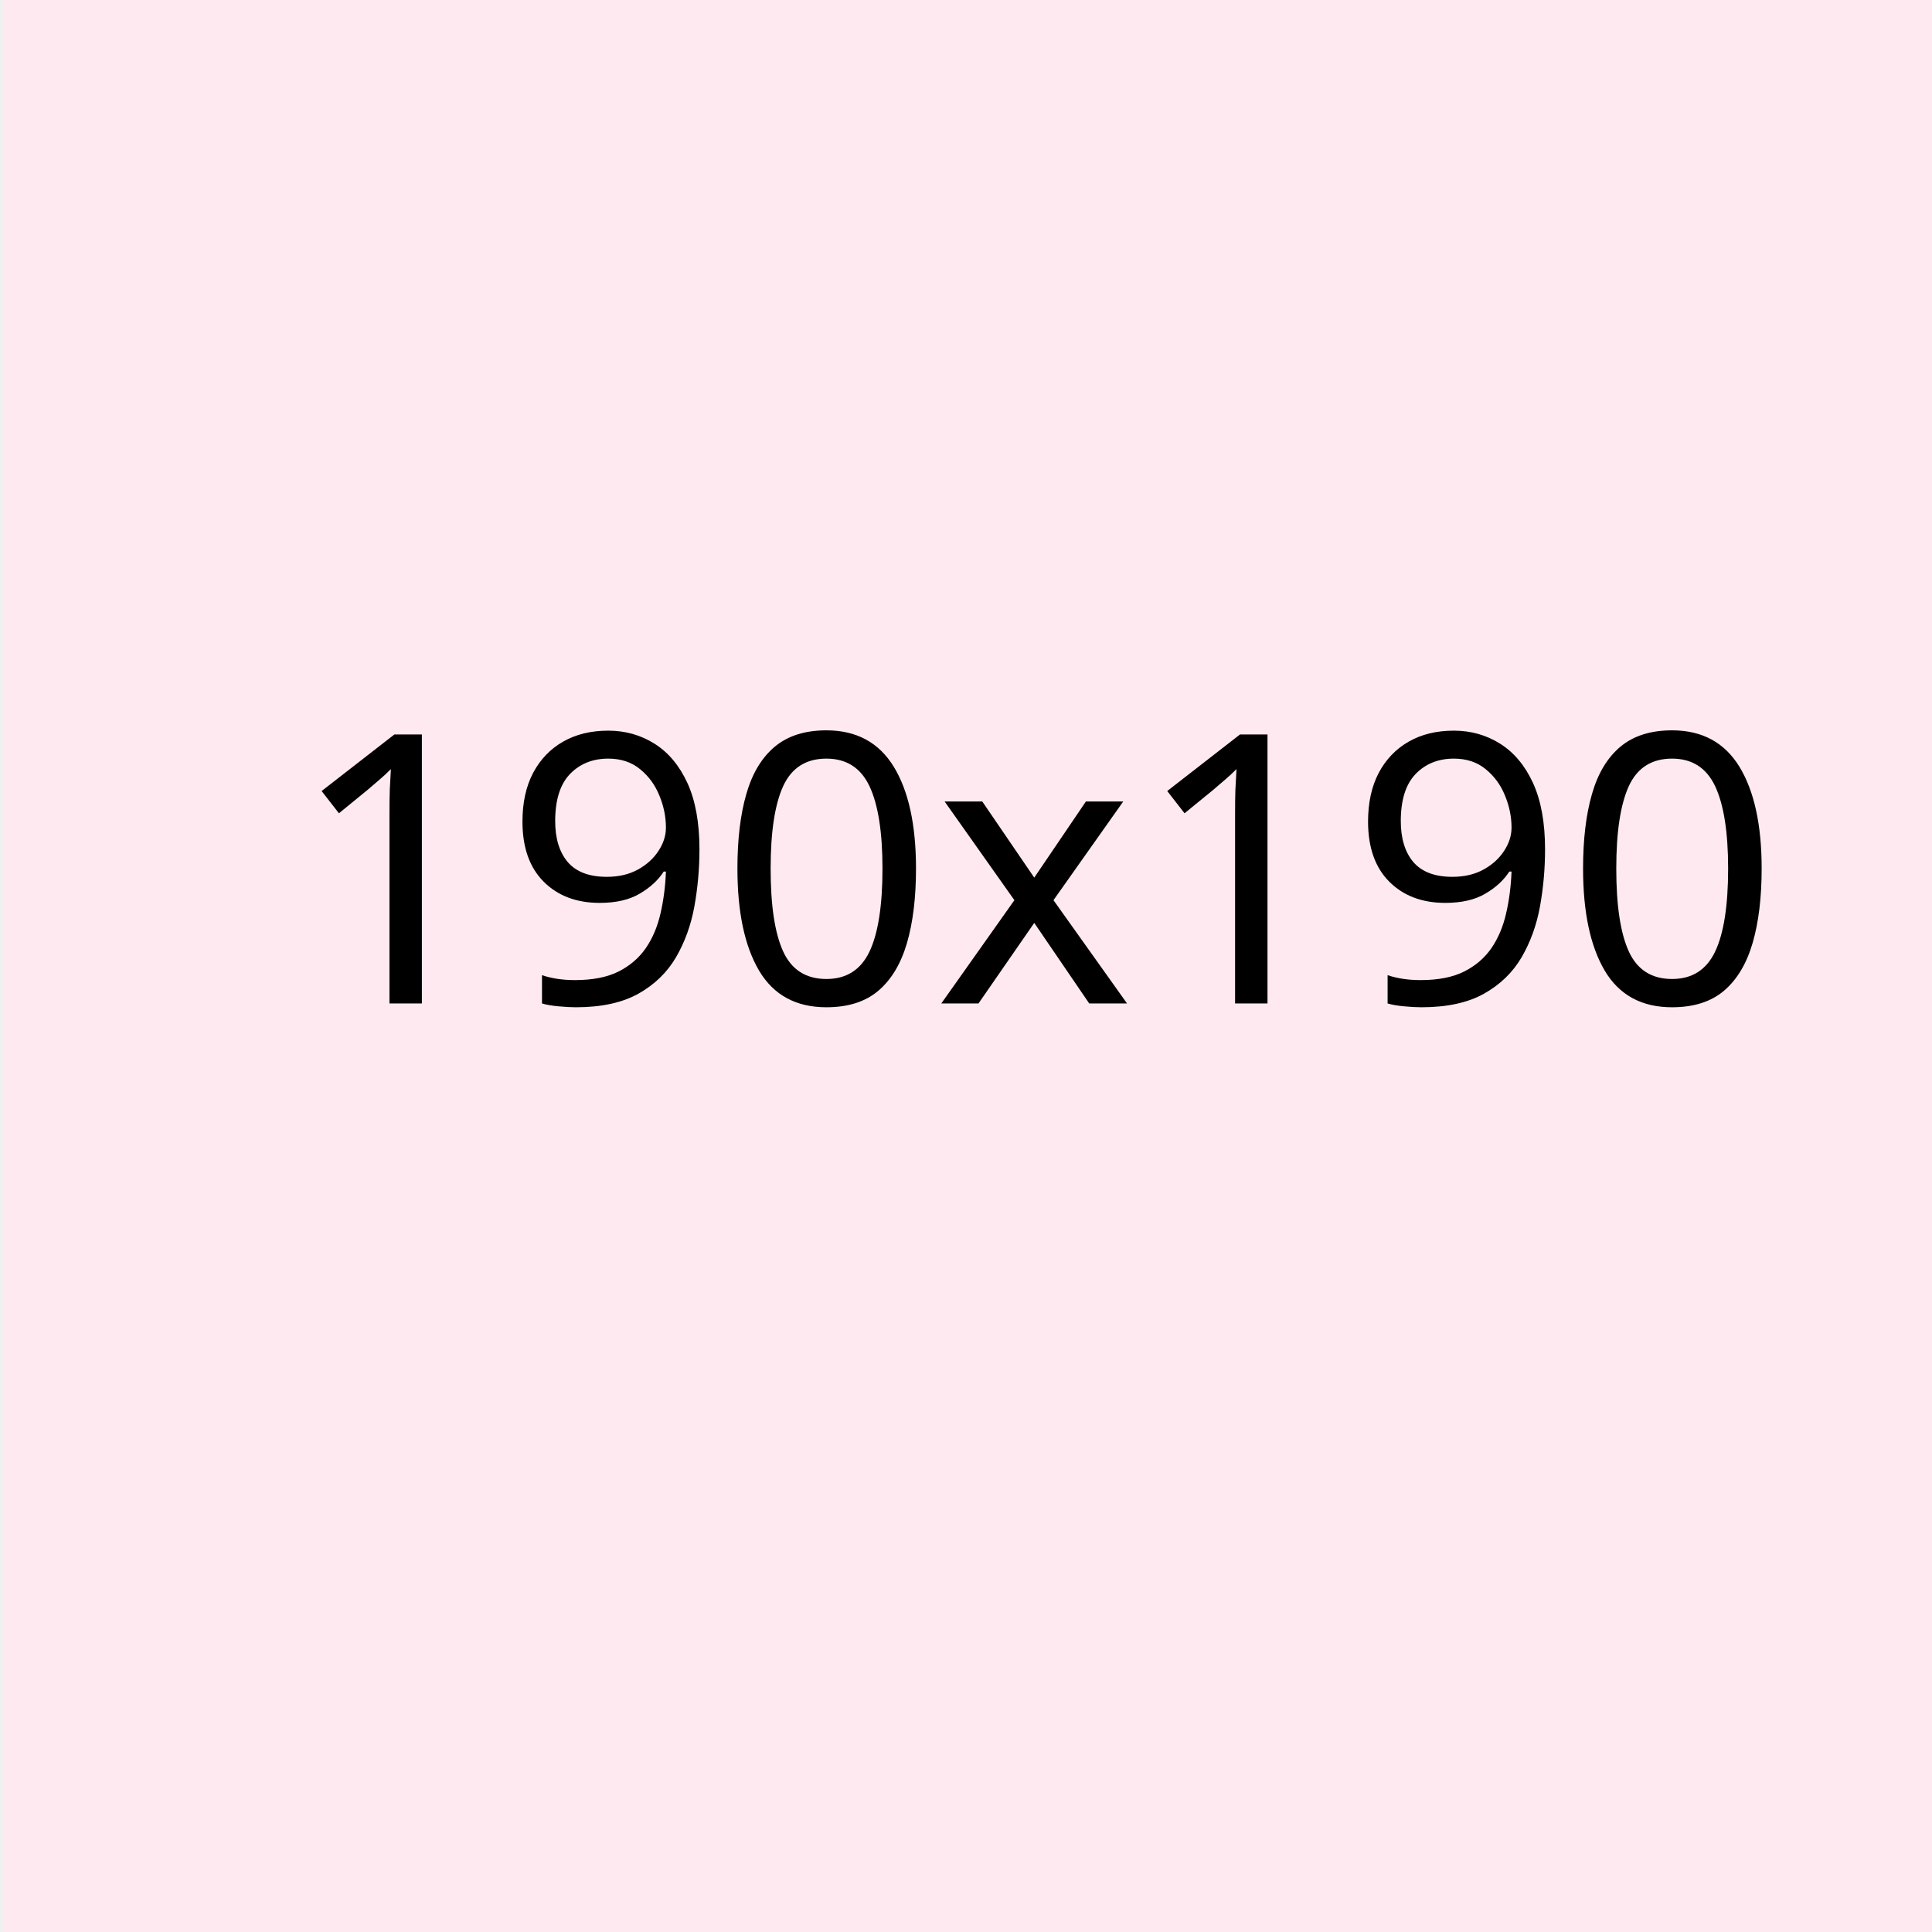
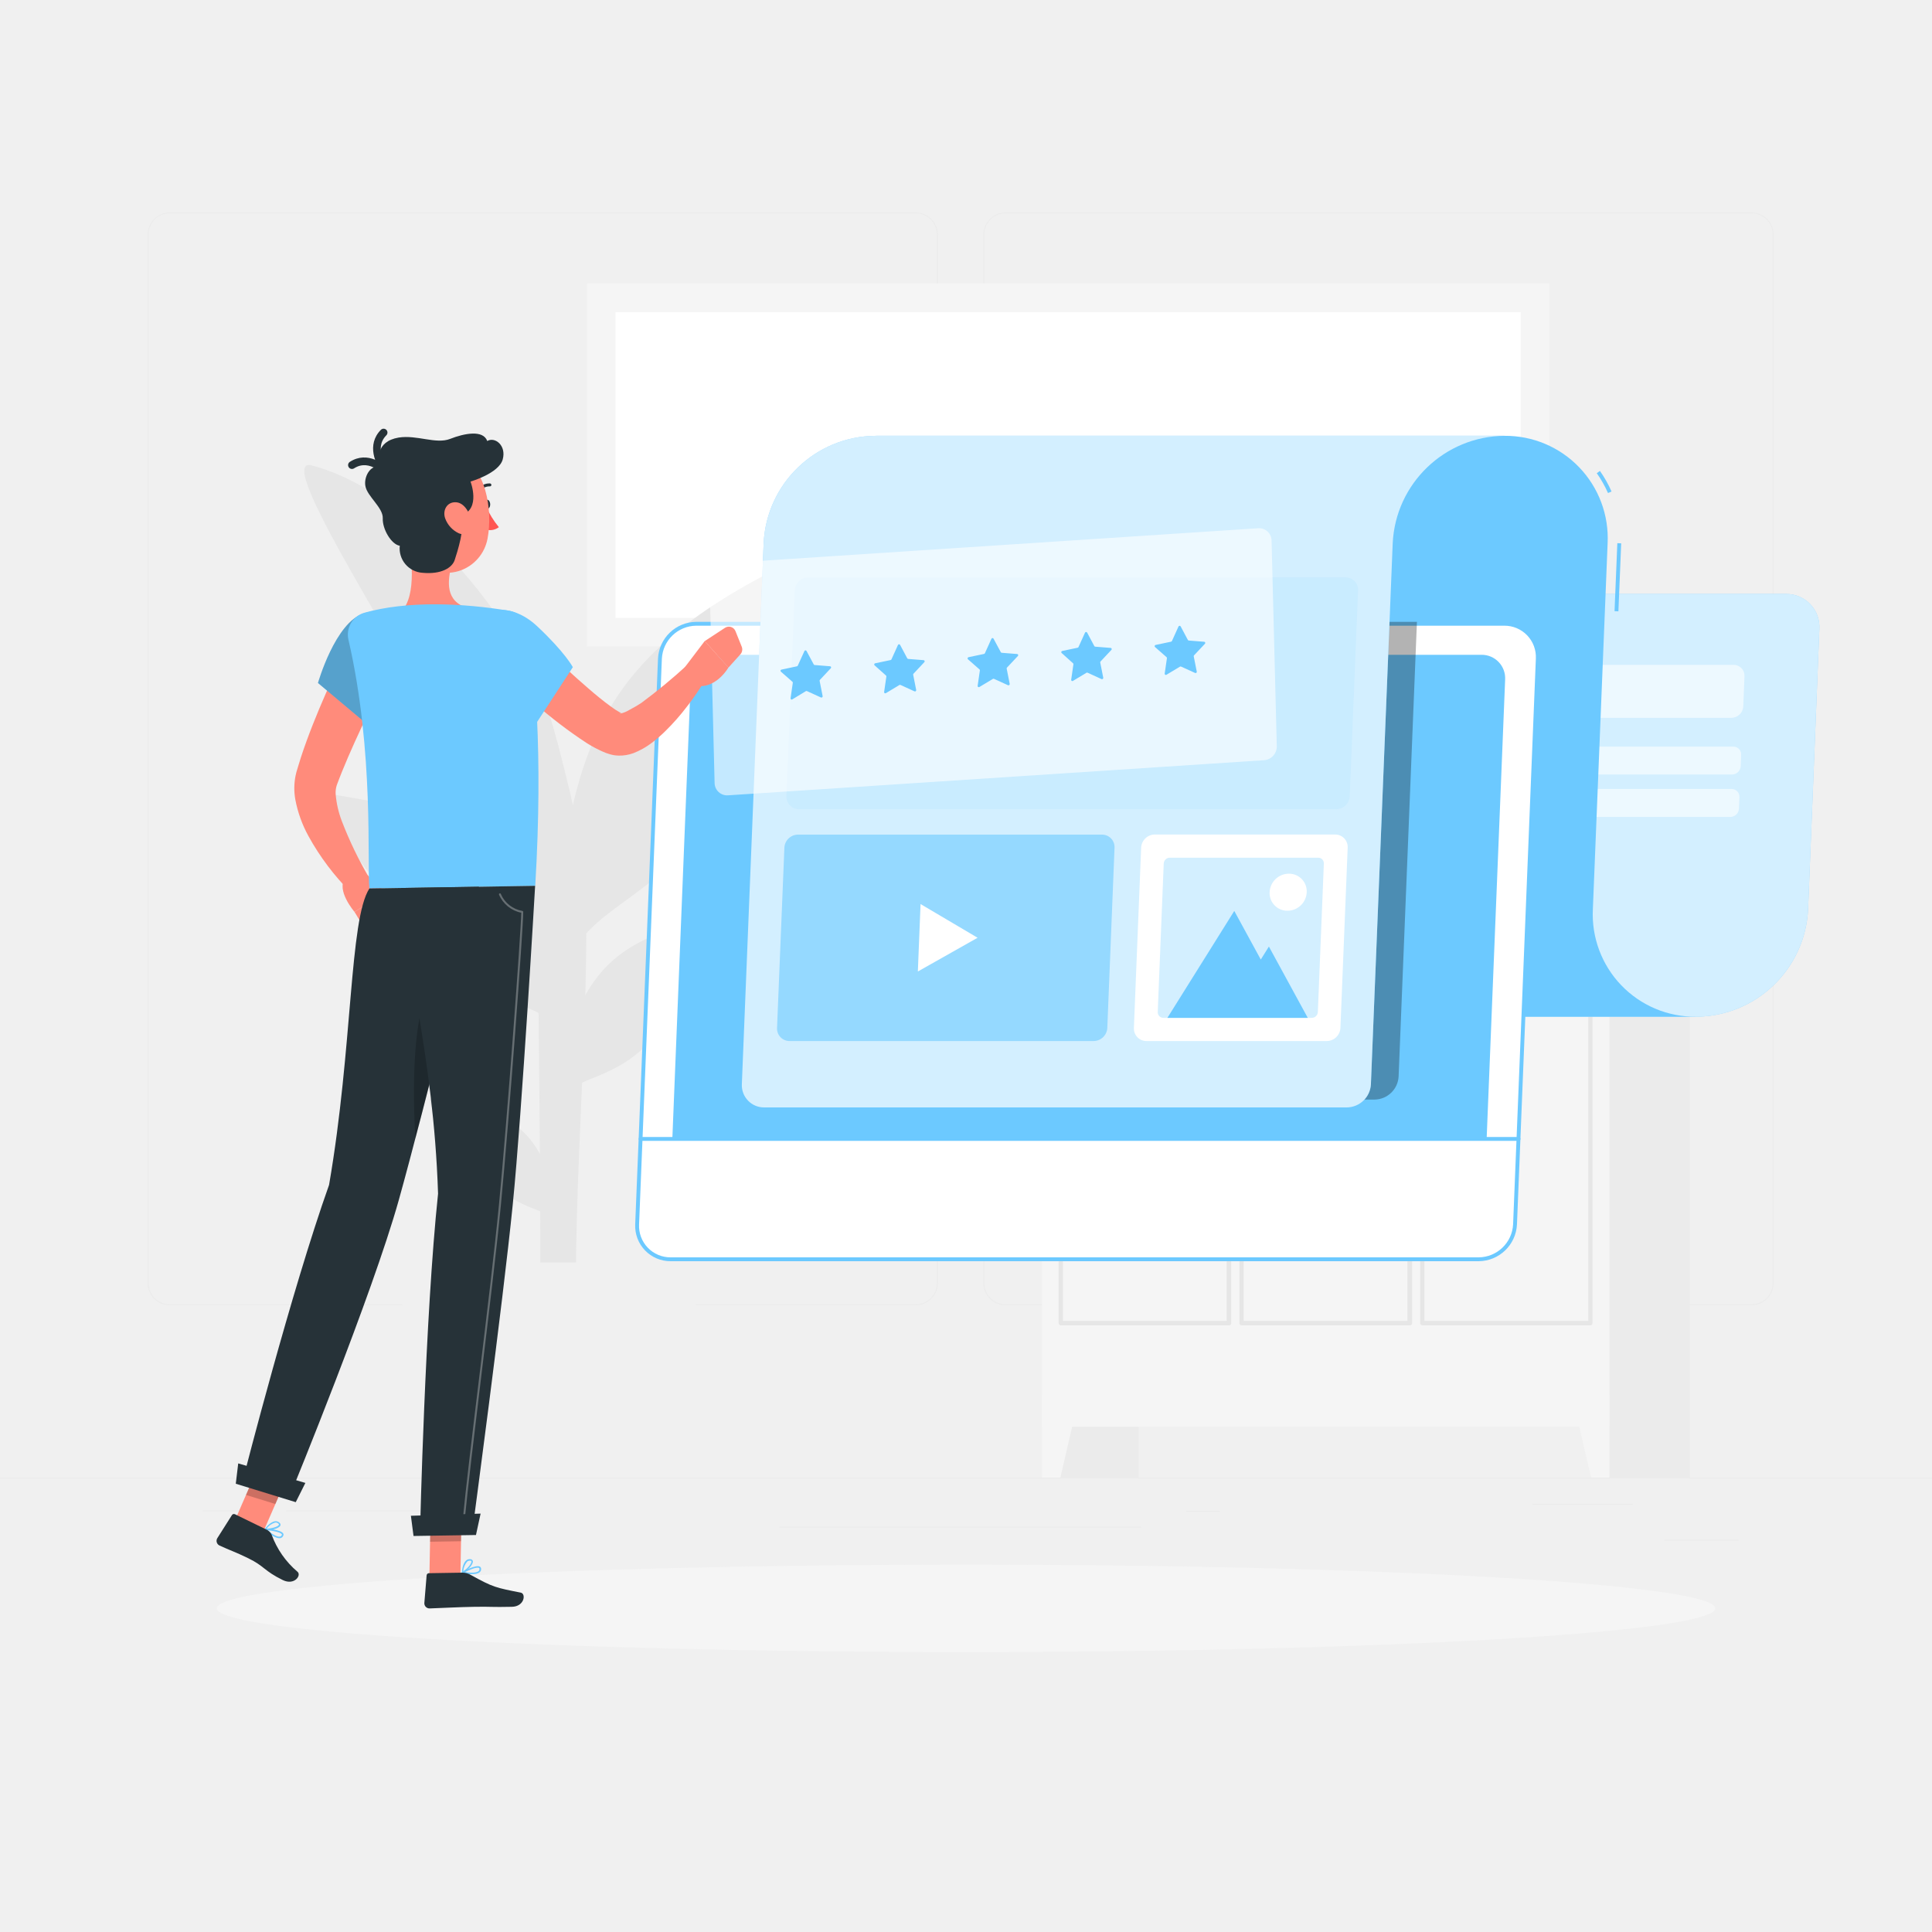
- <svg xmlns="http://www.w3.org/2000/svg" version="1.1" id="Layer_1" x="0px" y="0px" viewBox="0 0 190 190" style="enable-background:new 0 0 190 190;" xml:space="preserve">
-   <style type="text/css">
- 	.st0{fill:#FEE9F0;}
- 	.st1{font-family:'MyriadPro-Regular';}
- 	.st2{font-size:37.042px;}
- </style>
-   <rect x="0.3" class="st0" width="190" height="190" />
-   <text transform="matrix(1 0 0 1 28.3333 98.6836)" class="st1 st2">190x190</text>
+ <svg xmlns="http://www.w3.org/2000/svg" viewBox="0 0 500 500">
+   <g id="freepik--background-complete--inject-168">
+     <rect y="382.4" width="500" height="0.25" style="fill:#ebebeb" />
+     <rect x="396.59" y="389.21" width="25.97" height="0.25" style="fill:#ebebeb" />
+     <rect x="306.97" y="391.01" width="8.69" height="0.25" style="fill:#ebebeb" />
+     <rect x="430.71" y="398.49" width="19.19" height="0.25" style="fill:#ebebeb" />
+     <rect x="52.46" y="390.89" width="16.25" height="0.25" style="fill:#ebebeb" />
+     <rect x="74.06" y="390.89" width="36.83" height="0.25" style="fill:#ebebeb" />
+     <rect x="201.66" y="395.11" width="93.68" height="0.25" style="fill:#ebebeb" />
+     <path d="M237,337.8H43.91a5.71,5.71,0,0,1-5.7-5.71V60.66A5.71,5.71,0,0,1,43.91,55H237a5.71,5.71,0,0,1,5.71,5.71V332.09A5.71,5.71,0,0,1,237,337.8ZM43.91,55.2a5.46,5.46,0,0,0-5.45,5.46V332.09a5.46,5.46,0,0,0,5.45,5.46H237a5.47,5.47,0,0,0,5.46-5.46V60.66A5.47,5.47,0,0,0,237,55.2Z" style="fill:#ebebeb" />
+     <path d="M453.31,337.8H260.21a5.72,5.72,0,0,1-5.71-5.71V60.66A5.72,5.72,0,0,1,260.21,55h193.1A5.71,5.71,0,0,1,459,60.66V332.09A5.71,5.71,0,0,1,453.31,337.8ZM260.21,55.2a5.47,5.47,0,0,0-5.46,5.46V332.09a5.47,5.47,0,0,0,5.46,5.46h193.1a5.47,5.47,0,0,0,5.46-5.46V60.66a5.47,5.47,0,0,0-5.46-5.46Z" style="fill:#ebebeb" />
+     <rect x="269.67" y="223" width="25.01" height="159.4" transform="translate(564.34 605.4) rotate(180)" style="fill:#ebebeb" />
+     <polygon points="274.42 382.4 269.67 382.4 269.67 360.93 279.4 360.93 274.42 382.4" style="fill:#f5f5f5" />
+     <rect x="412.38" y="223" width="25.01" height="159.4" transform="translate(849.76 605.4) rotate(180)" style="fill:#ebebeb" />
+     <rect x="269.67" y="223" width="146.86" height="146.23" transform="translate(686.19 592.23) rotate(180)" style="fill:#f5f5f5" />
+     <path d="M411.64,343H368.11a.58.58,0,0,1-.58-.57V230a.58.58,0,0,1,.58-.58h8a.56.56,0,0,1,.47.26,14.58,14.58,0,0,0,3.89,4.09,8.76,8.76,0,0,0,5.06,1.66h8.61c3.33,0,6.5-2,8.94-5.75a.59.59,0,0,1,.48-.26h8a.57.57,0,0,1,.57.58V342.39A.57.57,0,0,1,411.64,343Zm-43-1.15h42.39V230.6h-7.16c-2.64,3.88-6.09,6-9.73,6h-8.61a10,10,0,0,1-5.71-1.86,15.64,15.64,0,0,1-4-4.15h-7.16Z" style="fill:#e6e6e6" />
+     <path d="M364.86,343H321.33a.58.58,0,0,1-.58-.57V230a.58.58,0,0,1,.58-.58h7.6a.59.59,0,0,1,.48.26,14.43,14.43,0,0,0,3.88,4.09,8.81,8.81,0,0,0,5.06,1.66H347c3.32,0,6.5-2,8.94-5.75a.56.56,0,0,1,.47-.26h8.49a.57.57,0,0,1,.57.58V342.39A.57.57,0,0,1,364.86,343Zm-43-1.15h42.39V230.6h-7.61c-2.64,3.88-6.08,6-9.72,6h-8.61a10,10,0,0,1-5.71-1.86,15.65,15.65,0,0,1-4-4.15H321.9Z" style="fill:#e6e6e6" />
+     <path d="M318.08,343H274.54a.58.58,0,0,1-.57-.57V230a.58.58,0,0,1,.57-.58h7.61a.59.59,0,0,1,.48.26,14.42,14.42,0,0,0,3.88,4.09,8.81,8.81,0,0,0,5.06,1.66h8.61c3.33,0,6.5-2,8.95-5.75a.56.56,0,0,1,.47-.26h8.48a.57.57,0,0,1,.57.58V342.39A.57.57,0,0,1,318.08,343Zm-43-1.15h42.39V230.6h-7.6c-2.64,3.88-6.08,6-9.73,6h-8.61a10,10,0,0,1-5.71-1.86,15.64,15.64,0,0,1-4-4.15h-6.72Z" style="fill:#e6e6e6" />
+     <polygon points="411.77 382.4 416.52 382.4 416.52 360.93 406.79 360.93 411.77 382.4" style="fill:#f5f5f5" />
+     <rect x="365.89" y="187.77" width="31.28" height="35.23" rx="4.86" style="fill:#ebebeb" />
+     <rect x="386.66" y="195.9" width="24.06" height="27.1" rx="3.74" style="fill:#f5f5f5" />
+     <path d="M282.17,214.17s.77,8.83,30.34,8.83,30.33-8.83,30.33-8.83Z" style="fill:#f0f0f0" />
+     <rect x="168.39" y="73.36" width="235.43" height="93.94" transform="translate(572.22 240.67) rotate(180)" style="fill:#f0f0f0" />
+     <rect x="151.9" y="73.36" width="249.07" height="93.94" transform="translate(552.86 240.67) rotate(180)" style="fill:#f5f5f5" />
+     <rect x="236.86" y="3.2" width="79.13" height="234.26" transform="translate(156.1 396.76) rotate(-90)" style="fill:#fff" />
+     <path d="M149.2,343.31h-9.36c.07-8.08,0-49.35-.65-96.31-.58-43.53-1.62-61-2.5-67.63L144.21,192c2.61,9.89,7,26.83,7.33,37.23C152.72,262,148.13,308.94,149.2,343.31Z" style="fill:#e6e6e6" />
+     <path d="M156.3,186c12.47-23.54,37.37-35.83,62.82-47.4,10-4.54-18.05,51.8-38.44,77.34-15.84,19.83-31.15,19.39-35.75,39C144.05,232.21,145.55,206.32,156.3,186Z" style="fill:#e6e6e6" />
+     <path d="M132.63,225.86c-11-13.92-29.24-17.49-47.73-20.44-7.25-1.17,18,32.5,34.59,46.21,12.92,10.66,23.21,7.28,28.5,20C146.05,255.61,142.15,237.85,132.63,225.86Z" style="fill:#e6e6e6" />
+     <path d="M154.88,252.47c8.59-10.81,22.72-13.58,37.08-15.88,5.64-.91-14,25.25-26.87,35.91-10,8.28-18,5.65-22.15,15.56C144.45,275.59,147.48,261.79,154.88,252.47Z" style="fill:#e6e6e6" />
+     <path d="M137.21,294.87c-5.92-7.31-15.56-9.11-25.36-10.58-3.84-.58,9.67,17.1,18.54,24.28,6.88,5.57,12.31,3.73,15.17,10.45C144.46,310.54,142.3,301.16,137.21,294.87Z" style="fill:#e6e6e6" />
+     <path d="M142.79,186.91c-6.9-23.08-34.13-59.07-62.14-66.47-11-2.91,28.53,55.51,42.07,84.58,10.54,22.63,20.45,36.37,21.86,52.59C151.57,237.22,149.68,210,142.79,186.91Z" style="fill:#e6e6e6" />
+     <path d="M142.07,382.4h0c16.13,0,29.47-2.39,30.39-18.5l2.69-27.53H109l2.69,27.53C112.6,380,125.93,382.4,142.07,382.4Z" style="fill:#f0f0f0" />
+     <polygon points="104.69 341.99 179.44 341.99 181.58 326.75 102.56 326.75 104.69 341.99" style="fill:#f0f0f0" />
+   </g>
+   <g id="freepik--Shadow--inject-168">
+     <ellipse id="freepik--path--inject-168" cx="250" cy="416.24" rx="193.89" ry="11.32" style="fill:#f5f5f5" />
+   </g>
+   <g id="freepik--Content--inject-168">
+     <path d="M304,263.13h135a29.21,29.21,0,0,0,28.93-27.81l2.92-72.6a8.54,8.54,0,0,0-8.61-9H317.34a9.41,9.41,0,0,0-9.33,9l-2.93,72.6a29.2,29.2,0,0,1-28.92,27.81Z" style="fill:#6CC9FF" />
+     <path d="M304,263.13h135a29.21,29.21,0,0,0,28.93-27.81l2.92-72.6a8.54,8.54,0,0,0-8.61-9H317.34a9.41,9.41,0,0,0-9.33,9l-2.93,72.6a29.2,29.2,0,0,1-28.92,27.81Z" style="fill:#fff;opacity:0.7" />
+     <path d="M448.1,185.77H328.69a2.81,2.81,0,0,1-2.83-3l.32-7.77a3.08,3.08,0,0,1,3.06-2.94H448.65a2.8,2.8,0,0,1,2.82,2.94l-.31,7.77A3.1,3.1,0,0,1,448.1,185.77Z" style="fill:#fff;opacity:0.6" />
+     <path d="M448.31,200.44h-121a2,2,0,0,1-2.06-2.14l.12-2.94a2.25,2.25,0,0,1,2.23-2.14h121a2,2,0,0,1,2,2.14l-.11,2.94A2.26,2.26,0,0,1,448.31,200.44Z" style="fill:#fff;opacity:0.6" />
+     <path d="M447.87,211.42h-121a2,2,0,0,1-2.05-2.15l.12-2.94a2.24,2.24,0,0,1,2.22-2.14h121a2,2,0,0,1,2,2.14l-.12,2.94A2.24,2.24,0,0,1,447.87,211.42Z" style="fill:#fff;opacity:0.6" />
+     <path d="M416.15,127.6a29.28,29.28,0,0,0-2.91-5.14l.82-.58a29.65,29.65,0,0,1,3,5.32Z" style="fill:#6CC9FF" />
+     <rect x="409.89" y="148.89" width="17.61" height="1" transform="translate(252.27 561.61) rotate(-87.65)" style="fill:#6CC9FF" />
+     <path d="M412.23,235.32l3.82-94.72a26.51,26.51,0,0,0-26.69-27.81H226.59a26.5,26.5,0,0,1,26.69,27.81h0l-3.81,94.72c-.62,15.36,18.66,27.81,34,27.81H438.92A26.5,26.5,0,0,1,412.23,235.32Z" style="fill:#6CC9FF" />
+     <path d="M382.68,325.9H173.57a8.62,8.62,0,0,1-8.68-9l5.9-146.39a9.49,9.49,0,0,1,9.4-9H389.3a8.62,8.62,0,0,1,8.68,9l-5.89,146.39A9.51,9.51,0,0,1,382.68,325.9Z" style="fill:#fff" />
+     <path d="M382.68,326.4H173.57a9.13,9.13,0,0,1-9.18-9.56l5.9-146.39a10,10,0,0,1,9.9-9.52H389.3a9.11,9.11,0,0,1,9.18,9.56l-5.89,146.39A10,10,0,0,1,382.68,326.4ZM180.19,161.93a9,9,0,0,0-8.9,8.56l-5.9,146.39a8.12,8.12,0,0,0,8.18,8.52H382.68a9,9,0,0,0,8.91-8.56l5.89-146.39a8.12,8.12,0,0,0-8.18-8.52Z" style="fill:#6CC9FF" />
+     <path d="M383.41,169.46h-198a6.69,6.69,0,0,0-6.63,6.37L174,294.75H384.74l4.79-118.92A6.07,6.07,0,0,0,383.41,169.46Z" style="fill:#6CC9FF" />
+     <path d="M203.93,160.93,199.2,278.57a5.73,5.73,0,0,0,5.78,6H355.7a6.31,6.31,0,0,0,6.26-6l4.74-117.64Z" style="opacity:0.3" />
+     <path d="M361.55,112.79h-135a29.19,29.19,0,0,0-28.92,27.81l-5.64,140a5.74,5.74,0,0,0,5.78,6H348.53a6.32,6.32,0,0,0,6.26-6l5.64-140a29.21,29.21,0,0,1,28.93-27.81Z" style="fill:#6CC9FF" />
+     <path d="M361.55,112.79h-135a29.19,29.19,0,0,0-28.92,27.81l-5.64,140a5.74,5.74,0,0,0,5.78,6H348.53a6.32,6.32,0,0,0,6.26-6l5.64-140a29.21,29.21,0,0,1,28.93-27.81Z" style="fill:#fff;opacity:0.7" />
+     <path d="M393,295.25H165.78a.5.5,0,1,1,0-1H393a.5.5,0,0,1,0,1Z" style="fill:#6CC9FF" />
+     <path d="M345.79,209.42h-139a3.24,3.24,0,0,1-3.26-3.39l2.15-53.23a3.55,3.55,0,0,1,3.52-3.38h139a3.23,3.23,0,0,1,3.26,3.38L349.31,206A3.55,3.55,0,0,1,345.79,209.42Z" style="fill:#6CC9FF;opacity:0.1" />
+     <path d="M283,269.42H204.35A3.23,3.23,0,0,1,201.1,266L203,219.36A3.55,3.55,0,0,1,206.5,216h78.69a3.23,3.23,0,0,1,3.25,3.39L286.57,266A3.57,3.57,0,0,1,283,269.42Z" style="fill:#6CC9FF;opacity:0.6" />
+     <polygon points="253 242.69 238.24 233.97 237.54 251.42 253 242.69" style="fill:#fff" />
+     <path d="M343.37,269.42H296.71a3.24,3.24,0,0,1-3.26-3.39l1.88-46.67a3.57,3.57,0,0,1,3.53-3.39h46.66a3.24,3.24,0,0,1,3.26,3.39L346.9,266A3.56,3.56,0,0,1,343.37,269.42Z" style="fill:#fff" />
+     <path d="M299.62,261.9l1.55-38.41a1.59,1.59,0,0,1,1.57-1.52h38.42a1.45,1.45,0,0,1,1.45,1.52l-1.55,38.41a1.58,1.58,0,0,1-1.57,1.52H301.07A1.45,1.45,0,0,1,299.62,261.9Z" style="fill:#6CC9FF;opacity:0.3" />
+     <polygon points="328.39 244.97 326.29 248.33 319.43 235.75 302.12 263.42 338.45 263.42 328.39 244.97" style="fill:#6CC9FF" />
+     <path d="M338.18,230.9a5,5,0,0,1-5,4.8,4.57,4.57,0,0,1-4.6-4.8,5,5,0,0,1,5-4.79A4.57,4.57,0,0,1,338.18,230.9Z" style="fill:#fff" />
+   </g>
+   <g id="freepik--Character--inject-168">
+     <path d="M105.31,137.66c1.26,5.83,2.61,16.53-1.44,20.57,3.26,3.06,7.5,6.58,14.49,6.6s5.68-4.72,3.79-7.19c-6.58-1.35-6.5-6.2-5.44-10.79Z" style="fill:#ff8b7b" />
+     <path d="M102.81,169.23c-2.49,5-5,10.14-7.45,15.22s-4.8,10.2-6.87,15.3c-.27.63-.51,1.27-.75,1.9l-.59,1.57a6.31,6.31,0,0,0-.28,2.36,25.48,25.48,0,0,0,1.59,6.91,98.46,98.46,0,0,0,7.09,14.7L90.84,231a64.53,64.53,0,0,1-11-14.6,31.74,31.74,0,0,1-3.42-9.53,16.45,16.45,0,0,1,.09-6.2l.2-.85c.08-.29.12-.4.18-.6l.33-1.09c.22-.73.43-1.46.67-2.17,1.88-5.71,4.09-11.15,6.44-16.52S89.24,168.82,92,163.6Z" style="fill:#ff8b7b" />
+     <path d="M94.11,158.76c-7.35,2.3-11.82,18-11.82,18l15.13,12.7A147.32,147.32,0,0,0,105,171.9C108.56,161.66,103,156,94.11,158.76Z" style="fill:#6CC9FF" />
+     <g style="opacity:0.2">
+       <path d="M94.11,158.76c-7.35,2.3-11.82,18-11.82,18l15.13,12.7A147.32,147.32,0,0,0,105,171.9C108.56,161.66,103,156,94.11,158.76Z" />
+     </g>
+     <path d="M93.89,225.38l6,5.53L91.75,236s-4.88-5.67-2.38-8.74Z" style="fill:#ff8b7b" />
+     <path d="M100.51,239.4l-3.17,1.29a2.81,2.81,0,0,1-3.45-1.17L91.75,236l8.18-5.1,2,4.75A2.81,2.81,0,0,1,100.51,239.4Z" style="fill:#ff8b7b" />
+     <path d="M131.76,158.07c-11.9-2-26.41-2.64-37.5.52a5.89,5.89,0,0,0-4.06,7.08c6.68,28.9,4.75,58.09,5.4,64.27l42.92-.69c2.12-35.34-.3-57.27-1.64-66A6.24,6.24,0,0,0,131.76,158.07Z" style="fill:#6CC9FF" />
+     <path d="M134.93,162.16c3.76,3.59,7.63,7.25,11.48,10.78q2.9,2.67,5.82,5.19c1.93,1.68,3.91,3.31,5.82,4.69a23,23,0,0,0,2.57,1.67l.24.13.12,0,.06,0-.17,0h-.27c-.29,0-.19.09,0,.05a8.13,8.13,0,0,0,2.38-1A33.3,33.3,0,0,0,166,181.9a147.46,147.46,0,0,0,11.86-9.8l4.7,3.77a67.1,67.1,0,0,1-4.73,6.93,58.3,58.3,0,0,1-5.66,6.43,33.49,33.49,0,0,1-3.47,3,19.3,19.3,0,0,1-4.76,2.68,10.46,10.46,0,0,1-3.91.64,10,10,0,0,1-1.27-.13l-.65-.15-.42-.12-.83-.27-.69-.28a31.48,31.48,0,0,1-4.38-2.33A119.08,119.08,0,0,1,138.34,182c-4.15-3.61-8.1-7.28-12-11.21Z" style="fill:#ff8b7b" />
+     <path d="M121.52,165.4c-1.07,7.63,17,22.18,17,22.18l9.73-14.92s-2-3.81-9.21-10.57C131.64,155.15,122.7,157,121.52,165.4Z" style="fill:#6CC9FF" />
+     <path d="M327.13,196.74l-138.72,9.09a3.24,3.24,0,0,1-3.47-3.17l-1.34-53.25a3.56,3.56,0,0,1,3.29-3.61l138.73-9.09a3.23,3.23,0,0,1,3.46,3.17l1.35,53.25A3.56,3.56,0,0,1,327.13,196.74Z" style="fill:#fff;opacity:0.6" />
+     <path d="M257.13,165.29l1.88,3.5a.26.26,0,0,0,.23.15l4,.32a.3.3,0,0,1,.19.51l-2.82,3a.32.32,0,0,0-.08.28l.78,3.93a.32.32,0,0,1-.43.36l-3.62-1.65a.31.31,0,0,0-.28,0l-3.52,2.11a.3.3,0,0,1-.45-.29l.58-4a.28.28,0,0,0-.09-.26l-3-2.63a.32.32,0,0,1,.16-.54l4-.84a.35.35,0,0,0,.23-.18l1.69-3.74A.3.3,0,0,1,257.13,165.29Z" style="fill:#6CC9FF" />
+     <path d="M281.34,163.7l1.87,3.51a.33.33,0,0,0,.24.15l4,.32a.3.3,0,0,1,.18.51l-2.81,3a.3.3,0,0,0-.08.27l.78,3.94a.32.32,0,0,1-.44.35l-3.61-1.65a.31.31,0,0,0-.28,0l-3.52,2.12a.3.3,0,0,1-.45-.3l.58-4a.31.31,0,0,0-.1-.27L274.75,169a.31.31,0,0,1,.15-.53l4-.84a.3.3,0,0,0,.22-.19l1.69-3.73A.31.31,0,0,1,281.34,163.7Z" style="fill:#6CC9FF" />
+     <path d="M305.55,162.11l1.87,3.51a.28.28,0,0,0,.23.15l4,.32a.3.3,0,0,1,.19.51l-2.82,3a.32.32,0,0,0-.08.28l.78,3.93a.31.31,0,0,1-.43.35l-3.61-1.64a.3.3,0,0,0-.29,0l-3.52,2.11a.3.3,0,0,1-.45-.29l.58-4a.28.28,0,0,0-.09-.26l-3-2.63a.32.32,0,0,1,.16-.54l4-.84a.33.33,0,0,0,.23-.18l1.69-3.74A.31.31,0,0,1,305.55,162.11Z" style="fill:#6CC9FF" />
+     <path d="M232.93,166.87l1.87,3.51a.33.33,0,0,0,.24.15l4,.32a.3.3,0,0,1,.18.51l-2.81,3a.3.3,0,0,0-.08.27l.78,3.94a.32.32,0,0,1-.44.35l-3.61-1.65a.31.31,0,0,0-.28,0l-3.52,2.12a.3.3,0,0,1-.45-.3l.58-4a.31.31,0,0,0-.1-.27l-2.95-2.63a.31.31,0,0,1,.15-.53l4-.84a.33.33,0,0,0,.22-.18l1.69-3.74A.31.31,0,0,1,232.93,166.87Z" style="fill:#6CC9FF" />
+     <path d="M208.72,168.46l1.88,3.5a.25.25,0,0,0,.23.15l4,.32a.3.3,0,0,1,.18.51l-2.81,3a.32.32,0,0,0-.08.28l.78,3.94a.32.32,0,0,1-.43.35l-3.62-1.65a.31.31,0,0,0-.28,0L205.05,181a.29.29,0,0,1-.45-.29l.58-4a.28.28,0,0,0-.09-.26l-3-2.63a.31.31,0,0,1,.16-.53l4-.85a.29.29,0,0,0,.22-.18l1.7-3.74A.3.3,0,0,1,208.72,168.46Z" style="fill:#6CC9FF" />
+     <path d="M176.84,173.2l5.54-7.3,6.14,6.85s-3.52,6.21-9.19,4.54Z" style="fill:#ff8b7b" />
+     <path d="M190.34,163.34l1.61,4a1.89,1.89,0,0,1-.34,2l-3.09,3.43-6.14-6.85,5.26-3.45A1.83,1.83,0,0,1,190.34,163.34Z" style="fill:#ff8b7b" />
+     <path d="M125.33,130.52c0,.65.4,1.16.82,1.15s.74-.55.71-1.2-.4-1.16-.82-1.15S125.3,129.87,125.33,130.52Z" style="fill:#263238" />
+     <path d="M125.75,131a23.8,23.8,0,0,0,3.35,5.43,3.68,3.68,0,0,1-3.06.68Z" style="fill:#ff5652" />
+     <path d="M124,127.19a.35.35,0,0,0,.32-.14,2.9,2.9,0,0,1,2.44-1.18.38.38,0,0,0,.41-.35.4.4,0,0,0-.36-.41,3.64,3.64,0,0,0-3.09,1.46.39.39,0,0,0,.28.62Z" style="fill:#263238" />
+     <path d="M103.53,128.83c.86,7.93,1,12.61,5.16,16.55,6.33,5.94,16,2,17.49-6,1.37-7.19-.27-19-8.19-21.86A10.71,10.71,0,0,0,103.53,128.83Z" style="fill:#ff8b7b" />
+     <path d="M119.44,133.33c1,3.06-1.11,9.61-1.77,11.61s-3.45,3.76-8.34,3.3a6.33,6.33,0,0,1-5.87-7c-2.18-.33-4.52-4.32-4.4-7.09s-4-5.65-4.5-8.35,1.77-6.45,4.77-4.56c-1.94-2-2.11-7,3.84-8,4.75-.75,9.66,1.78,13.33.34s8.53-2.39,9.6.55c2-1.17,5,1.17,4,4.78s-8.33,5.72-8.33,5.72S124.5,131.72,119.44,133.33Z" style="fill:#263238" />
+     <path d="M99.78,122.83a1,1,0,0,1-.77-.36c-1.82-2.2-4.24-7.38-.44-11.23a1,1,0,0,1,1.41,0,1,1,0,0,1,0,1.42c-3.48,3.52.39,8.35.56,8.55a1,1,0,0,1-.77,1.63Z" style="fill:#263238" />
+     <path d="M100.67,123.89a1,1,0,0,1-.78-.38c-.17-.2-4.09-5-8.26-2.3a1,1,0,0,1-1.08-1.69c4.55-2.92,9.12.52,10.9,2.74a1,1,0,0,1-.16,1.41A1,1,0,0,1,100.67,123.89Z" style="fill:#263238" />
+     <path d="M115.21,134.16a6.83,6.83,0,0,0,3.46,3.82c2.14,1,3.58-.78,3.29-3-.25-2-1.68-4.9-4-5S114.49,132.1,115.21,134.16Z" style="fill:#ff8b7b" />
+     <path d="M68.51,395.9a.2.2,0,0,1,0-.2.19.19,0,0,1,.19-.11c.41,0,4,.3,4.59,1.27a.59.59,0,0,1,0,.6h0a1,1,0,0,1-.76.61c-1.16.2-3-1.26-4-2.15ZM72.88,397c-.42-.49-2.27-.83-3.67-1,1.39,1.17,2.57,1.79,3.22,1.67a.65.65,0,0,0,.5-.4.25.25,0,0,0,0-.24Z" style="fill:#6CC9FF" />
+     <path d="M68.51,395.9a.05.05,0,0,1,0,0,.21.21,0,0,1,0-.19c.06-.07,1.32-1.81,2.63-2a1.38,1.38,0,0,1,1.07.27h0c.43.31.43.62.35.82-.32.85-2.85,1.34-3.91,1.21A.19.19,0,0,1,68.51,395.9Zm3.61-1.53a1.08,1.08,0,0,0-.15-.13h0a1,1,0,0,0-.79-.2A4.3,4.3,0,0,0,69,395.61c1.15,0,3-.48,3.16-1C72.2,394.58,72.23,394.5,72.12,394.37Zm-.41-.38h0Z" style="fill:#6CC9FF" />
+     <polygon points="60.02 395.26 67.84 397.11 75.37 379.82 67.55 377.97 60.02 395.26" style="fill:#ff8b7b" />
+     <path d="M68.76,395.76l-7.94-3.87a.61.61,0,0,0-.8.22l-3.8,6a1.33,1.33,0,0,0,.57,1.86c2.88,1.34,3.89,1.56,7.49,3.32,4.21,2.05,4,3.23,8.93,5.64,3,1.45,4.9-1.28,3.76-2.18a22.78,22.78,0,0,1-6.67-9.57A2.86,2.86,0,0,0,68.76,395.76Z" style="fill:#263238" />
+     <polygon points="75.37 379.82 71.27 389.24 63.66 386.89 67.54 377.97 75.37 379.82" style="opacity:0.2" />
+     <path d="M85.16,306.66c6.18-35.74,5.22-68.66,10.44-76.72l28.36-.46s-14.13,57.44-20.75,81.08c-6.87,24.57-27.61,75.11-27.61,75.11l-12.43-3.84S75.42,334,85.16,306.66Z" style="fill:#263238" />
+     <path d="M112.5,252.83c-6.09,8-5.68,30.4-5,41.86,2.4-9.14,5.07-19.58,7.54-29.39Z" style="opacity:0.2" />
+     <path d="M119.65,407.13a.19.19,0,0,1,0-.35c.36-.19,3.52-1.88,4.51-1.35a.62.62,0,0,1,.34.5h0a1,1,0,0,1-.32.93c-.85.8-3.16.52-4.46.28Zm4.23-1.39c-.61-.2-2.33.49-3.58,1.12,1.78.27,3.1.17,3.58-.28a.69.69,0,0,0,.2-.61.22.22,0,0,0-.13-.2Z" style="fill:#6CC9FF" />
+     <path d="M119.65,407.13l-.05,0a.18.18,0,0,1-.08-.17c0-.1.13-2.26,1.12-3.11a1.34,1.34,0,0,1,1-.35h0c.52,0,.68.31.73.52.18.91-1.67,2.67-2.62,3.12A.17.17,0,0,1,119.65,407.13Zm2.2-3.23-.19,0h0a1,1,0,0,0-.77.26,4.33,4.33,0,0,0-1,2.49c1-.61,2.21-2,2.1-2.54C122,404,122,404,121.85,403.9Zm-.18-.23Z" style="fill:#6CC9FF" />
+     <polygon points="111.13 408.01 119.15 407.89 119.49 389.27 111.48 389.39 111.13 408.01" style="fill:#ff8b7b" />
+     <path d="M119.77,407l-8.75.14a.6.6,0,0,0-.61.56l-.59,7.15a1.33,1.33,0,0,0,1.35,1.41c3.15-.1,7.68-.36,11.65-.42,4.63-.07,4.19.12,9.63,0,3.28-.05,3.74-3.39,2.32-3.67-6.46-1.28-7.11-1.35-13-4.61A4.13,4.13,0,0,0,119.77,407Z" style="fill:#263238" />
+     <polygon points="119.49 389.27 119.32 398.87 111.3 399 111.47 389.4 119.49 389.27" style="opacity:0.2" />
+     <path d="M113.37,308.92c-1.23-37.45-9.09-58.92-8.37-79.13l33.49-.54s-3.35,58.16-5.8,82.58c-2.54,25.39-10.37,83.82-10.37,83.82l-13.6.21S110,340.78,113.37,308.92Z" style="fill:#263238" />
+     <path d="M119.93,394.19h0a.25.25,0,0,1-.23-.27c.91-9.32,2.58-23.16,4.36-37.8,1.93-16,3.94-32.54,5.07-44.31,2.16-22.49,5.67-70.18,5.77-75.6a7.94,7.94,0,0,1-5.76-4.68.25.25,0,0,1,.16-.32.24.24,0,0,1,.31.15,7.43,7.43,0,0,0,5.59,4.39.26.26,0,0,1,.21.25c0,4.27-3.59,53-5.78,75.86-1.14,11.78-3.14,28.32-5.08,44.31-1.77,14.65-3.44,28.48-4.35,37.8A.24.24,0,0,1,119.93,394.19Z" style="fill:#fff;opacity:0.3" />
+     <polygon points="123.18 397.26 107.02 397.51 106.34 392.28 124.38 391.72 123.18 397.26" style="fill:#263238" />
+     <polygon points="76.54 388.76 61.02 383.99 61.65 378.73 79.03 383.78 76.54 388.76" style="fill:#263238" />
+   </g>
</svg>
